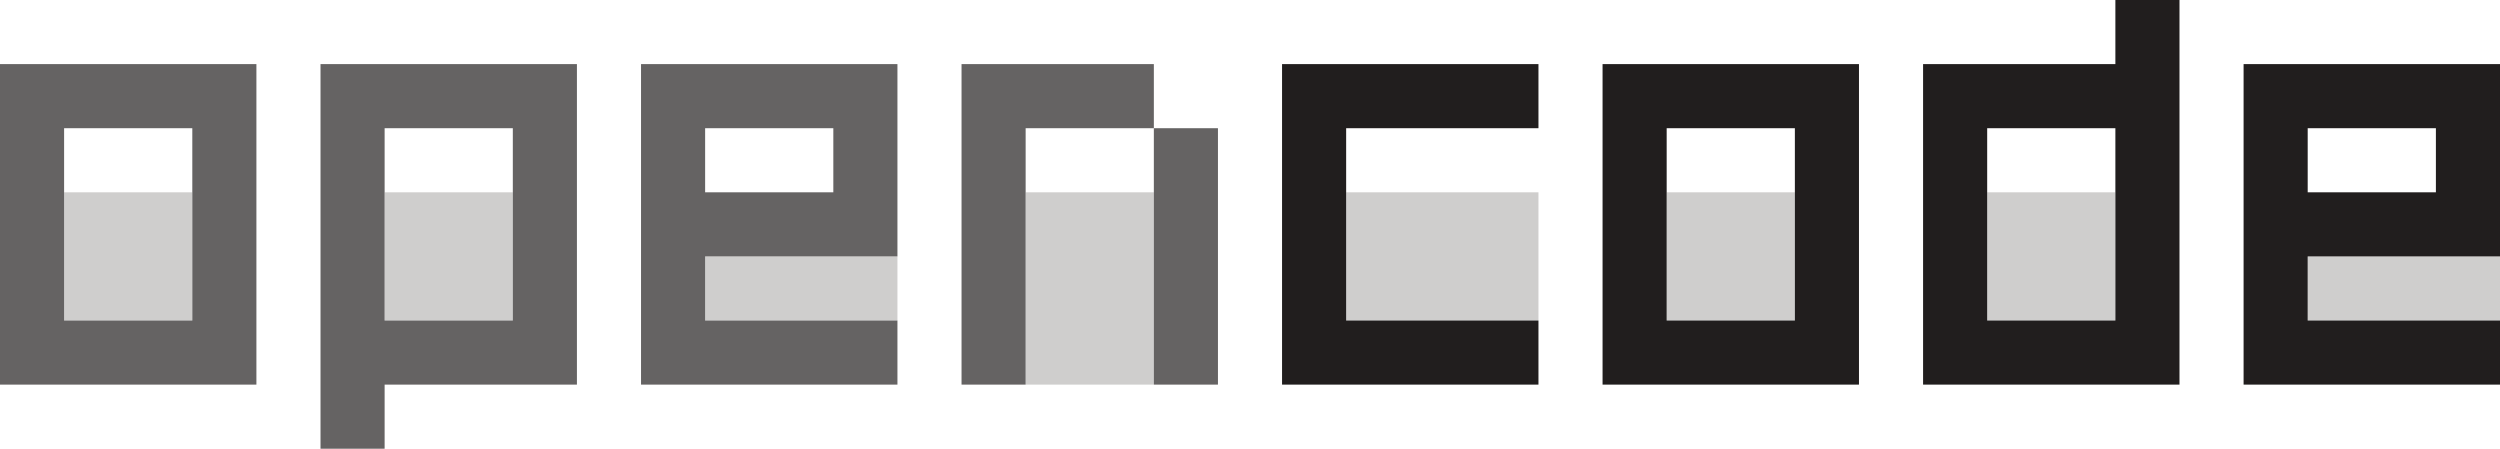
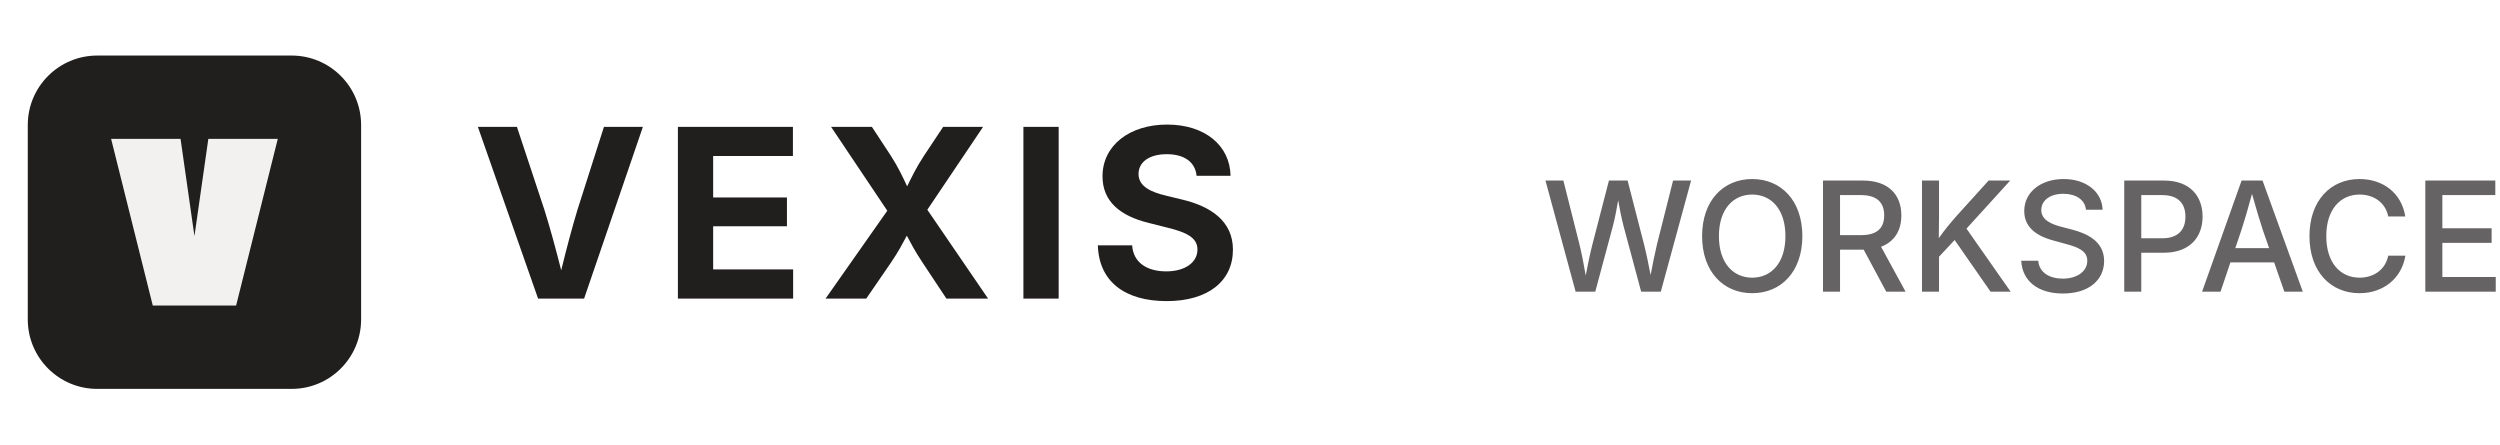
- <svg xmlns="http://www.w3.org/2000/svg" width="234" height="42" viewBox="0 0 234 42" fill="none">
-   <path d="M18 30H6V18H18V30Z" fill="#CFCECD" />
-   <path d="M18 12H6V30H18V12ZM24 36H0V6H24V36Z" fill="#656363" />
-   <path d="M48 30H36V18H48V30Z" fill="#CFCECD" />
-   <path d="M36 30H48V12H36V30ZM54 36H36V42H30V6H54V36Z" fill="#656363" />
-   <path d="M84 24V30H66V24H84Z" fill="#CFCECD" />
-   <path d="M84 24H66V30H84V36H60V6H84V24ZM66 18H78V12H66V18Z" fill="#656363" />
-   <path d="M108 36H96V18H108V36Z" fill="#CFCECD" />
-   <path d="M108 12H96V36H90V6H108V12ZM114 36H108V12H114V36Z" fill="#656363" />
-   <path d="M144 30H126V18H144V30Z" fill="#CFCECD" />
-   <path d="M144 12H126V30H144V36H120V6H144V12Z" fill="#211E1E" />
-   <path d="M168 30H156V18H168V30Z" fill="#CFCECD" />
-   <path d="M168 12H156V30H168V12ZM174 36H150V6H174V36Z" fill="#211E1E" />
-   <path d="M198 30H186V18H198V30Z" fill="#CFCECD" />
-   <path d="M198 12H186V30H198V12ZM204 36H180V6H198V0H204V36Z" fill="#211E1E" />
-   <path d="M234 24V30H216V24H234Z" fill="#CFCECD" />
-   <path d="M216 12V18H228V12H216ZM234 24H216V30H234V36H210V6H234V24Z" fill="#211E1E" />
+ <svg xmlns="http://www.w3.org/2000/svg" width="360" height="64" viewBox="0 0 360 64" fill="none">
+   <rect x="4" y="8" width="48" height="48" rx="10" fill="#211E1E" />
+   <path d="M16 20H26L28 34L30 20H40L34 44H22L16 20Z" fill="#F2F1F0" />
+   <text x="68" y="43" font-family="Inter, Arial, sans-serif" font-size="34" font-weight="700" letter-spacing="2" fill="#211E1E">VEXIS</text>
+   <text x="222" y="42" font-family="Inter, Arial, sans-serif" font-size="22" font-weight="500" fill="#656363">WORKSPACE</text>
</svg>
